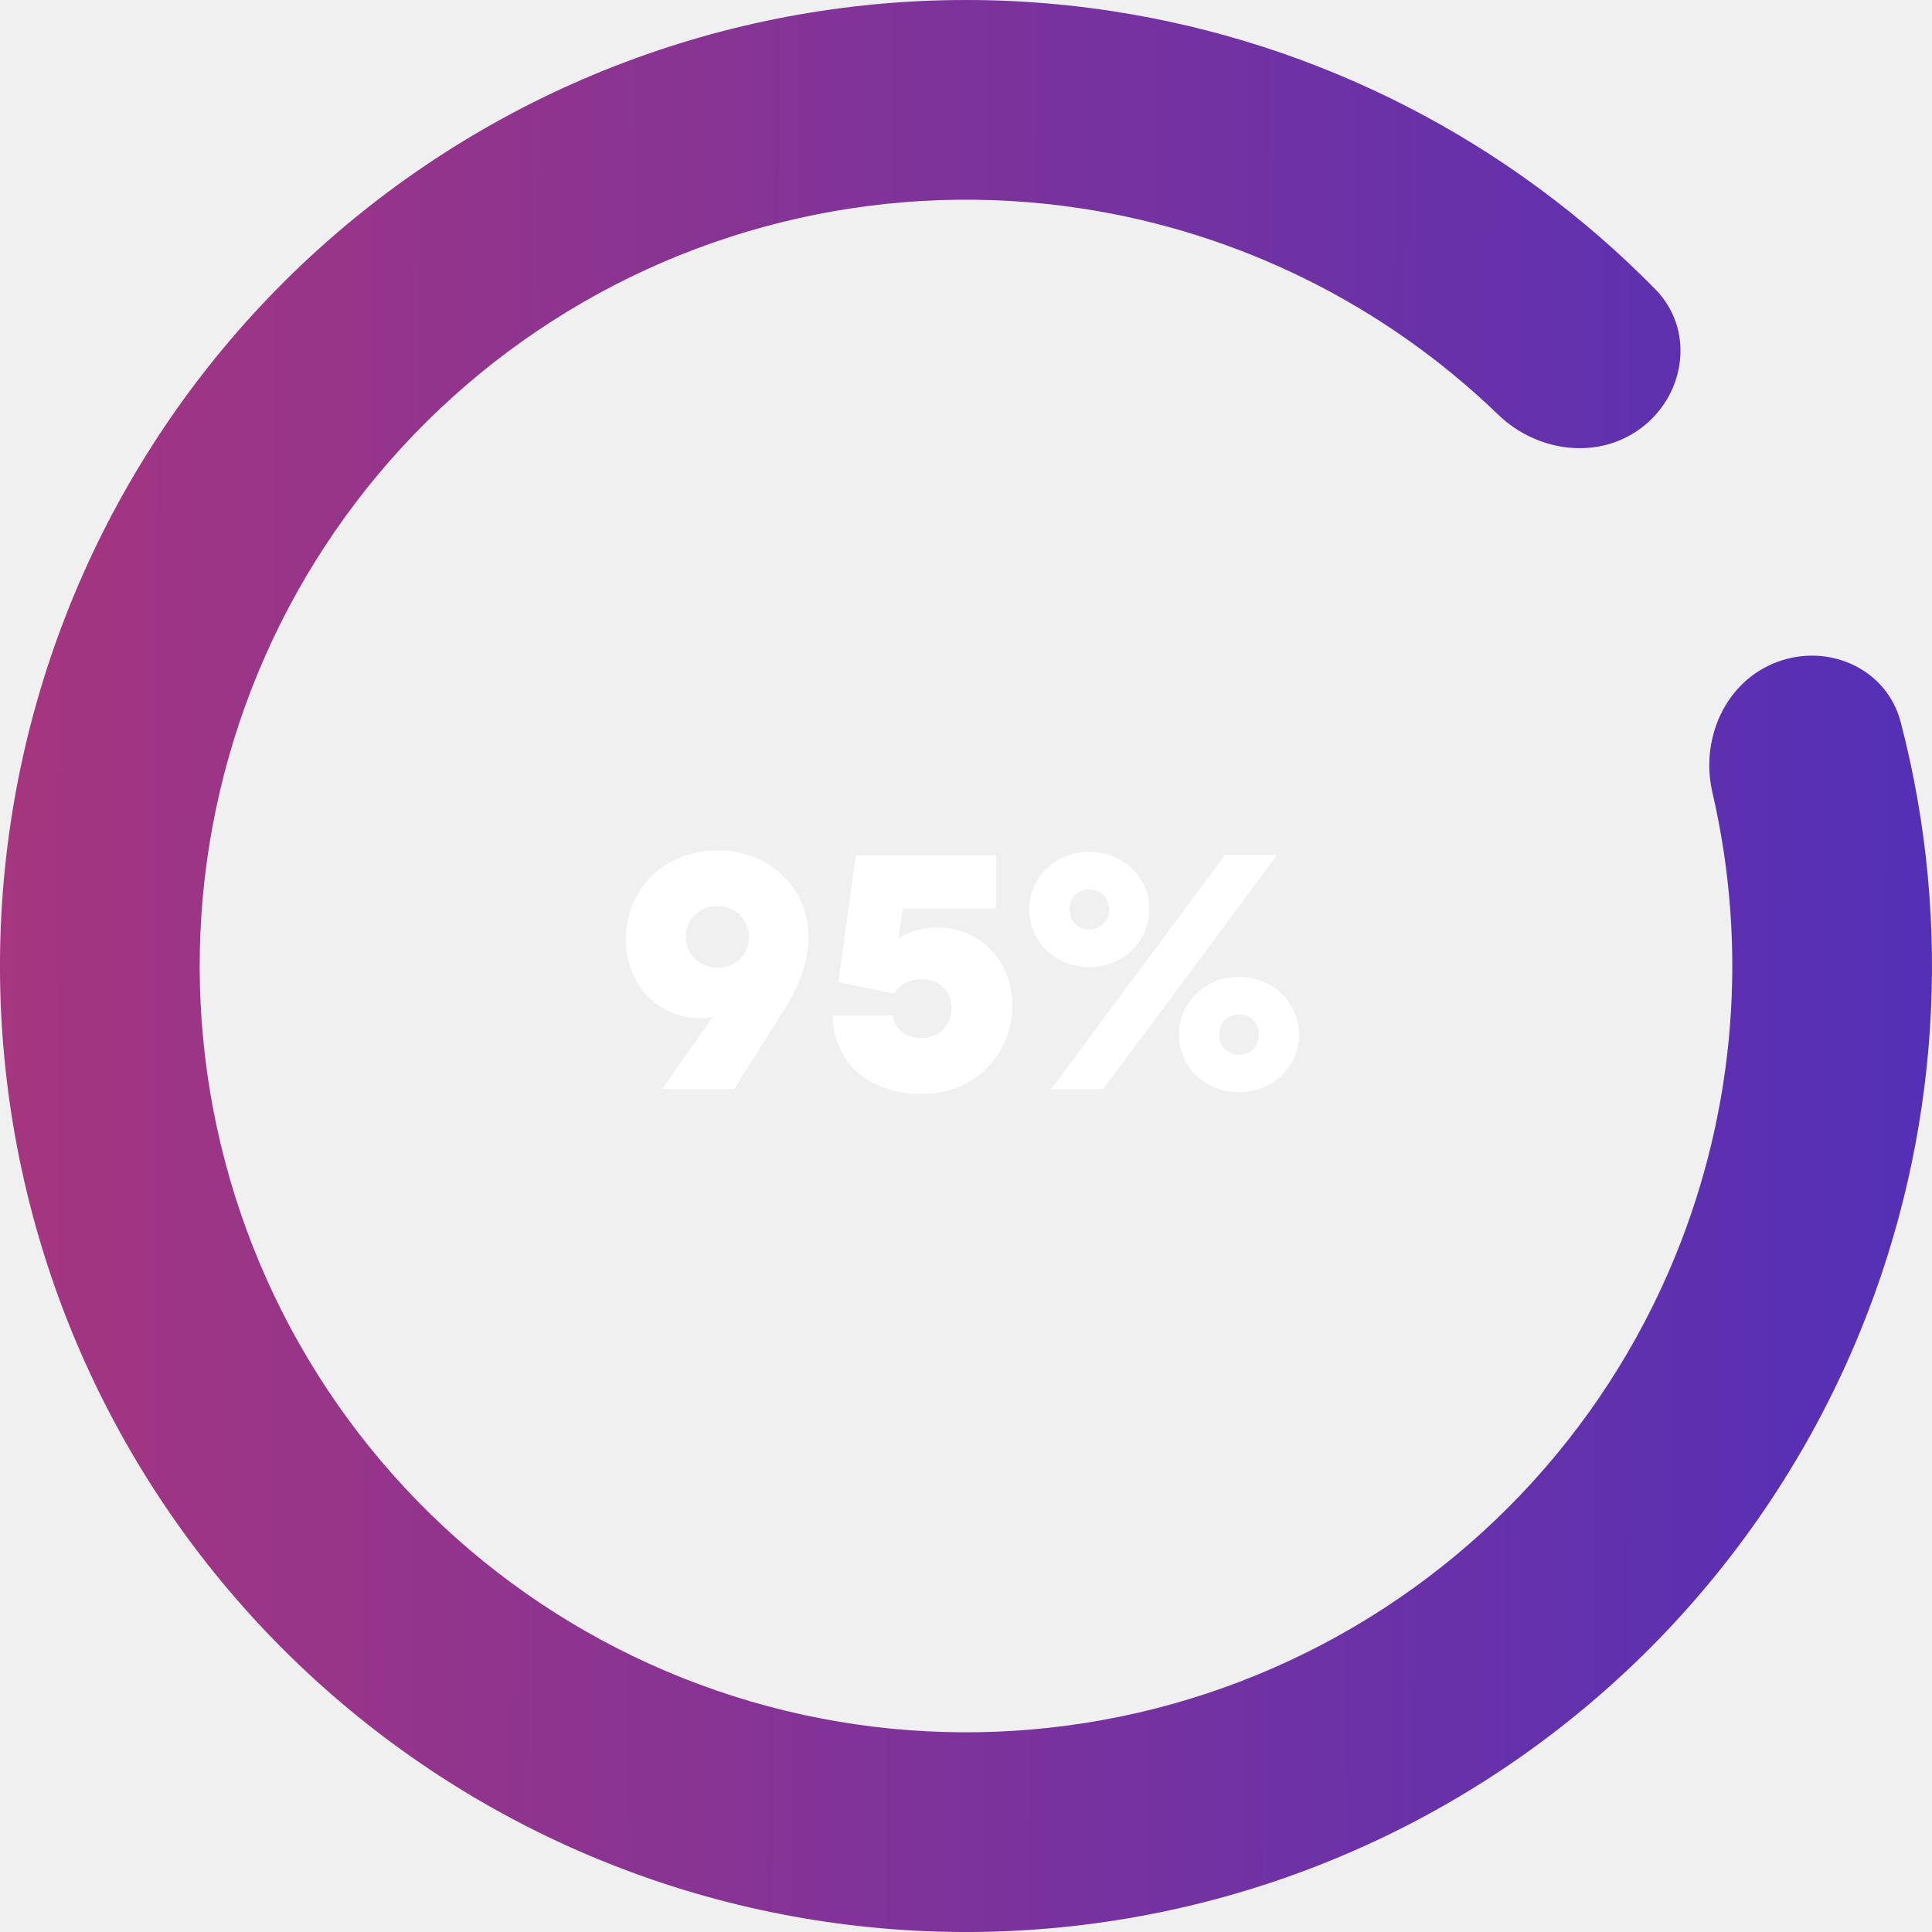
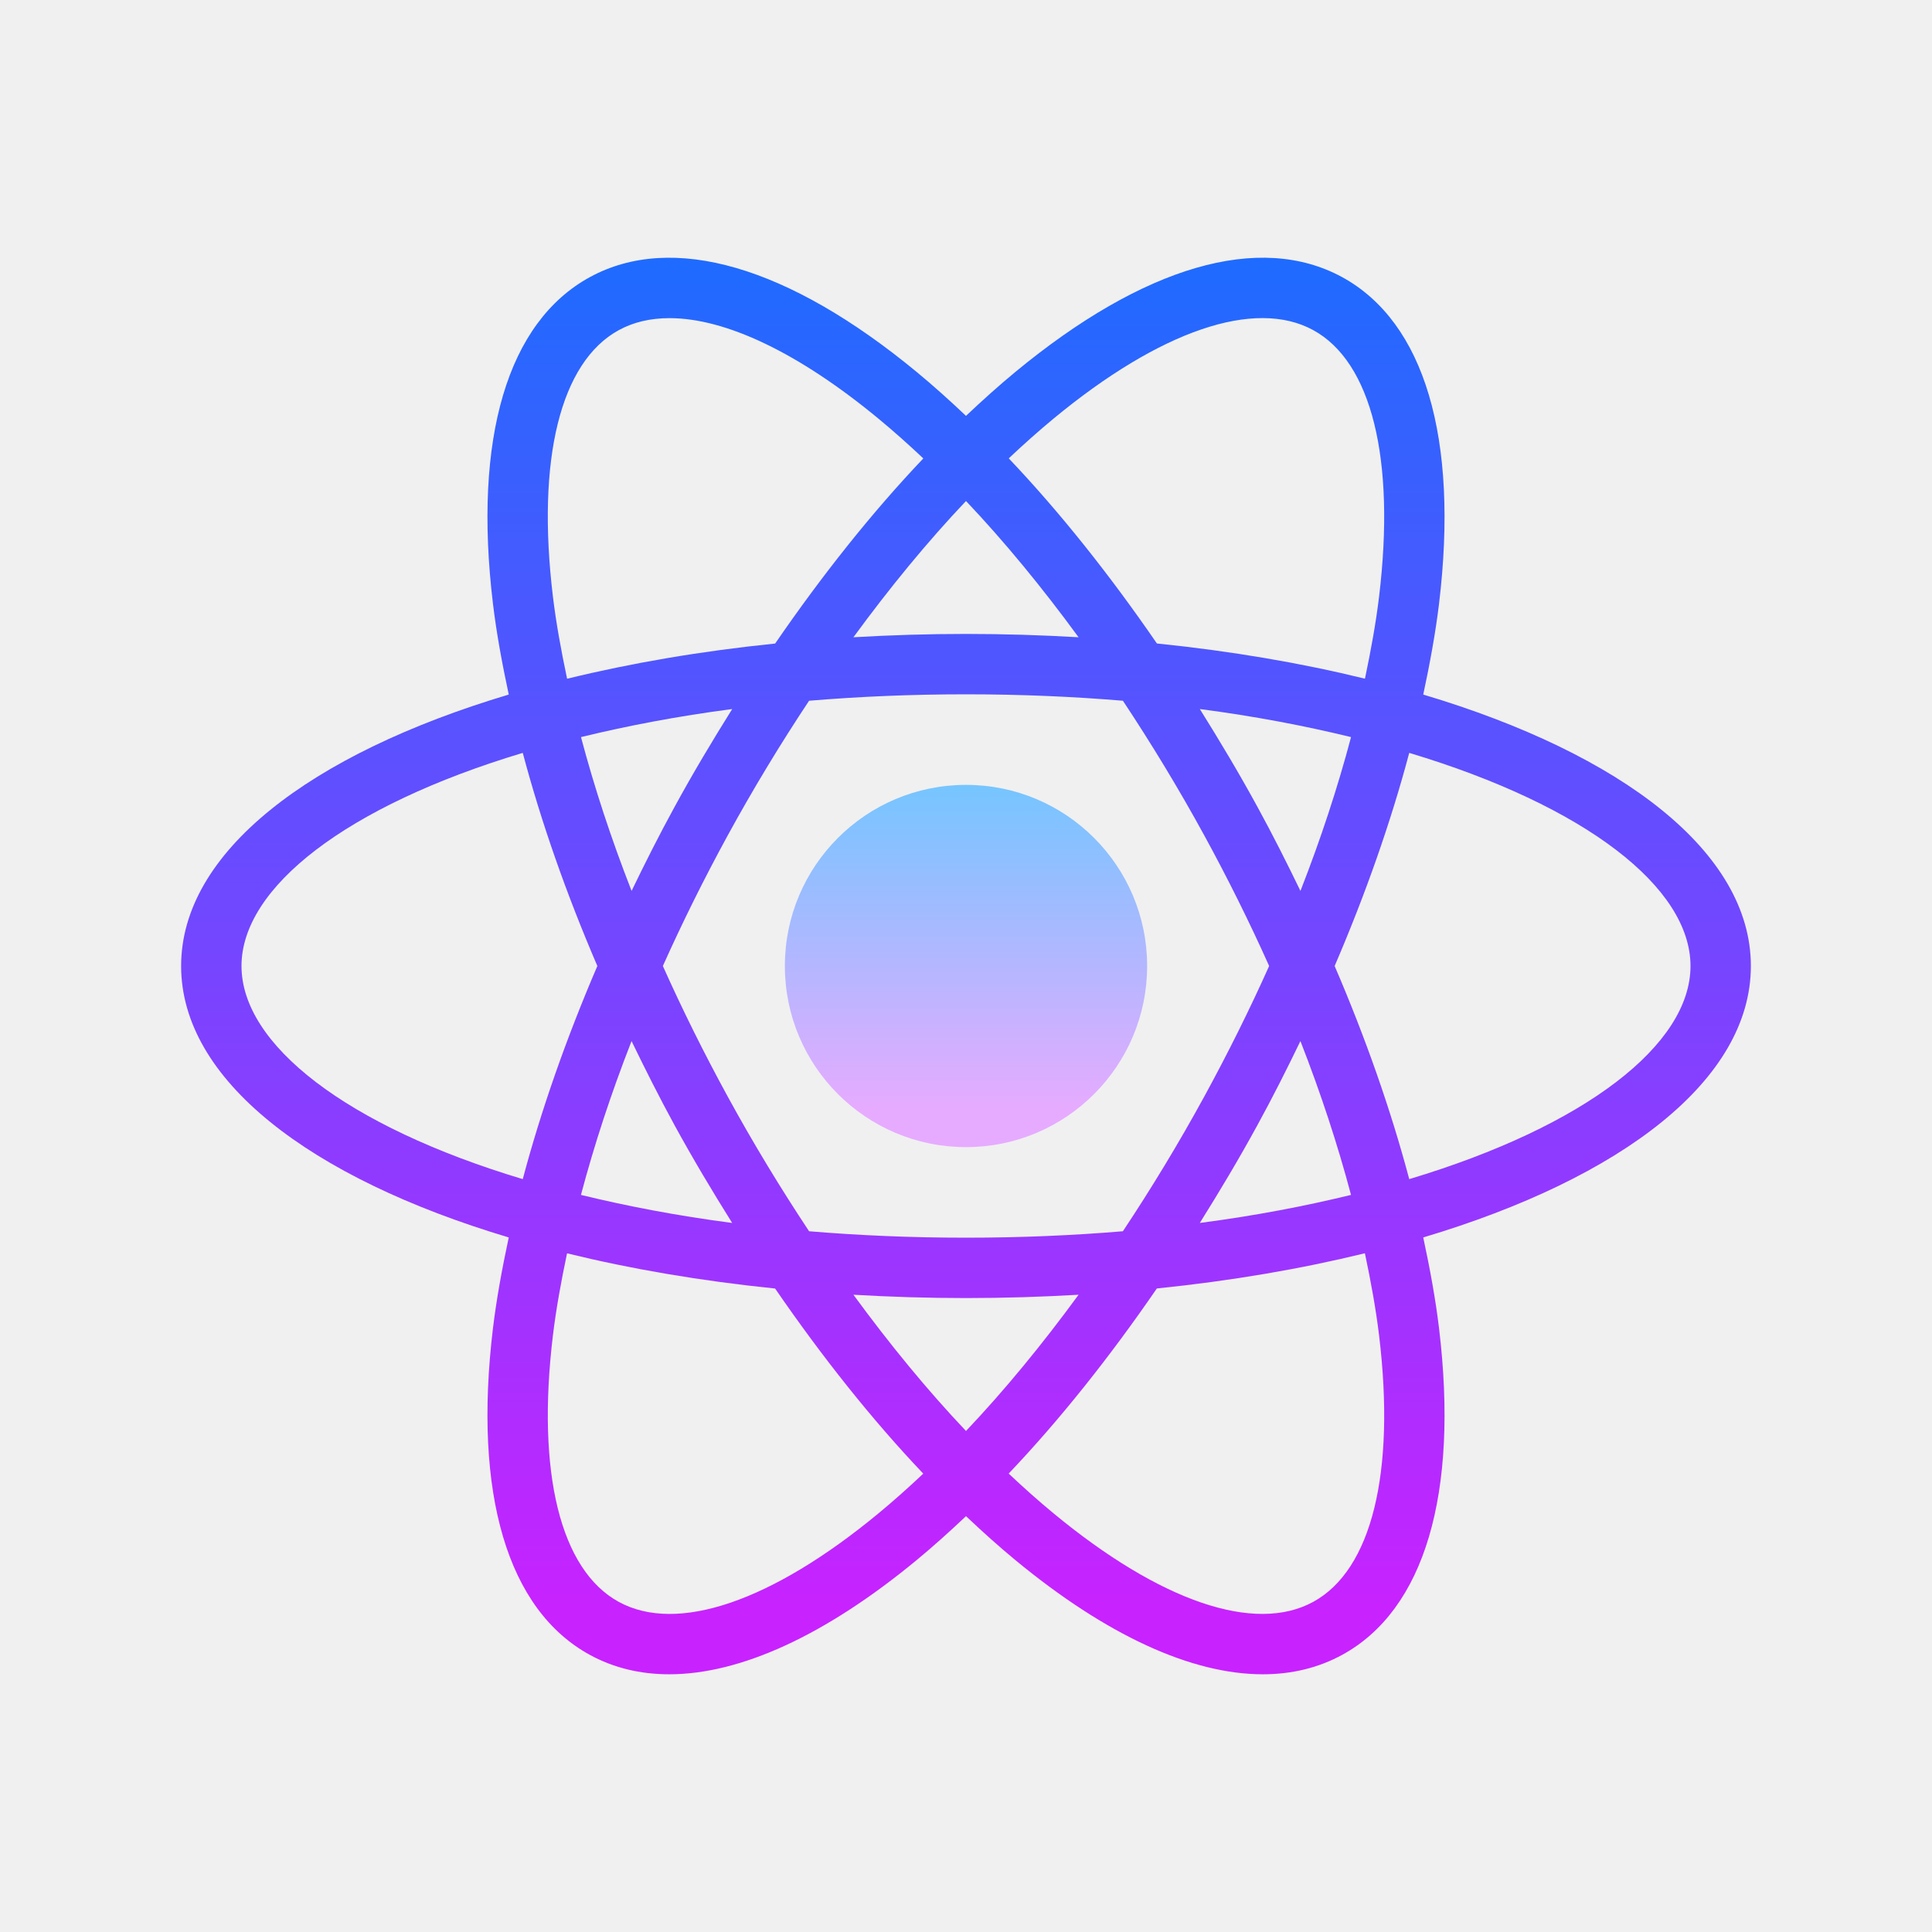
- <svg xmlns="http://www.w3.org/2000/svg" width="204" height="204" viewBox="0 0 204 204" fill="none">
-   <path d="M187.639 69.902C193.092 67.859 199.226 70.614 200.696 76.248C206.238 97.486 204.802 120.051 196.436 140.546C186.737 164.31 168.435 183.543 145.182 194.409C121.928 205.275 95.433 206.975 70.982 199.169C46.531 191.364 25.921 174.628 13.264 152.299C0.607 129.97 -3.166 103.69 2.696 78.702C8.559 53.713 23.627 31.854 44.894 17.484C66.161 3.114 92.064 -2.709 117.435 1.175C139.317 4.524 159.415 14.883 174.791 30.547C178.869 34.702 178.083 41.38 173.529 45.009C168.975 48.637 162.385 47.827 158.195 43.783C146.212 32.215 130.877 24.564 114.244 22.018C94.118 18.937 73.57 23.557 56.699 34.956C39.829 46.355 27.876 63.696 23.225 83.518C18.574 103.34 21.568 124.188 31.608 141.901C41.649 159.614 57.998 172.89 77.394 179.082C96.791 185.274 117.809 183.925 136.255 175.305C154.701 166.686 169.219 151.429 176.914 132.578C183.273 116.999 184.584 99.912 180.815 83.688C179.497 78.016 182.187 71.946 187.639 69.902Z" fill="url(#paint0_linear_16_339)" />
-   <path d="M66.08 99.16C66.08 103.804 69.32 107.512 74.036 107.512C74.648 107.512  75.08 107.44 75.332 107.296L69.896 115H77.528L83.072 106.18C84.476 103.912 85.376 101.32 85.376  98.98C85.376 93.724 81.308 89.8 75.728 89.8C70.256 89.8 66.08 93.76 66.08 99.16ZM72.416 98.908C72.416 97.072  73.892 95.668 75.764 95.668C77.636 95.668 79.076 97.108 79.076 98.944C79.076 100.78 77.636 102.184 75.764 102.184C73.892  102.184 72.416 100.744 72.416 98.908ZM94.397 104.92C94.937 104.056 95.981 103.372 97.313 103.372C99.149 103.372 100.481 104.668  100.481 106.432C100.481 108.196 99.149 109.6 97.313 109.6C95.405 109.6 94.361 108.34 94.253 107.224H87.917C88.025 112.228 91.697  115.504 97.421 115.504C102.785 115.504 106.889 111.508 106.889 106.108C106.889 101.644 103.685 97.936 98.969 97.936C97.421 97.936 96.053  98.332 94.865 99.088L95.333 95.92H105.161V90.304H90.365L88.529 103.696L94.397 104.92ZM121.357 96.028C121.357 92.608 118.585 89.944 115.021  89.944C111.457 89.944 108.685 92.608 108.685 96.028C108.685 99.448 111.457 102.112 115.021 102.112C118.585 102.112 121.357 99.448 121.357  96.028ZM117.109 96.028C117.109 97.288 116.209 98.152 115.021 98.152C113.833 98.152 112.933 97.288 112.933 96.028C112.933 94.768 113.833 93.904 115.021  93.904C116.209 93.904 117.109 94.768 117.109 96.028ZM134.857 90.268H129.349L110.989 115H116.497L134.857 90.268ZM124.489 109.24C124.489 112.66 127.261 115.324  130.825 115.324C134.389 115.324 137.161 112.66 137.161 109.24C137.161 105.82 134.389 103.156 130.825 103.156C127.261 103.156 124.489 105.82 124.489 109.24ZM128.737  109.24C128.737 107.98 129.637 107.116 130.825 107.116C132.013 107.116 132.913 107.98 132.913 109.24C132.913 110.5 132.013 111.364 130.825 111.364C129.637 111.364  128.737 110.5 128.737 109.24Z" fill="white" />
-   <defs>
-     <linearGradient id="paint0_linear_16_339" x1="-12.435" y1="91.215" x2="228.124" y2="92.098" gradientUnits="userSpaceOnUse">
-       <stop stop-color="#AA367C" />
-       <stop offset="1" stop-color="#4A2FBD" />
-     </linearGradient>
-   </defs>
+ <svg xmlns="http://www.w3.org/2000/svg" viewBox="0 0 64 64" width="256px" height="256px">
+   <linearGradient id="9GkdZLxQa1XTDblOFwLcpa" x1="32" x2="32" y1="25.213" y2="36.722" gradientUnits="userSpaceOnUse">
+     <stop offset="0" stop-color="#6dc7ff" />
+     <stop offset="1" stop-color="#e6abff" />
+   </linearGradient>
+   <circle cx="32" cy="32" r="6" fill="url(#9GkdZLxQa1XTDblOFwLcpa)" />
+   <linearGradient id="9GkdZLxQa1XTDblOFwLcpb" x1="32" x2="32" y1="7.426" y2="53.44" gradientUnits="userSpaceOnUse">
+     <stop offset="0" stop-color="#1a6dff" />
+     <stop offset="1" stop-color="#c822ff" />
+   </linearGradient>
+   <path fill="url(#9GkdZLxQa1XTDblOFwLcpb)" d="M58,32c0-3.758-4.243-7.017-10.853-8.992c0.221-1.031,0.407-2.045,0.524-3.015 c0.657-5.483-0.483-9.323-3.211-10.813c-2.729-1.489-6.574-0.372-10.831,3.146c-0.544,0.449-1.087,0.938-1.629,1.45 c-0.542-0.513-1.085-1.001-1.629-1.45C26.114,8.808,22.267,7.692,19.54,9.18c-2.728,1.489-3.868,5.329-3.211,10.813 c0.116,0.971,0.303,1.984,0.524,3.015C10.243,24.983,6,28.242,6,32s4.243,7.017,10.853,8.992c-0.221,1.031-0.407,2.045-0.524,3.015 c-0.657,5.483,0.483,9.323,3.211,10.813c0.789,0.431,1.67,0.643,2.628,0.643c2.357,0,5.177-1.287,8.203-3.788 c0.544-0.449,1.087-0.938,1.629-1.45c0.542,0.513,1.085,1.001,1.629,1.45c3.026,2.501,5.846,3.788,8.203,3.788 c0.958,0,1.84-0.213,2.628-0.643c2.728-1.489,3.868-5.329,3.211-10.813c-0.116-0.971-0.303-1.984-0.524-3.015 C53.757,39.017,58,35.758,58,32z M34.902,13.866c3.53-2.917,6.665-3.987,8.599-2.931c1.934,1.055,2.729,4.27,2.184,8.818 c-0.105,0.879-0.273,1.796-0.469,2.729c-2.117-0.519-4.43-0.915-6.892-1.166c-1.564-2.275-3.215-4.351-4.908-6.132 C33.91,14.718,34.406,14.276,34.902,13.866z M39.899,36.313c-0.853,1.562-1.76,3.055-2.702,4.474C35.546,40.925,33.811,41,32,41 s-3.546-0.075-5.198-0.213c-0.941-1.42-1.849-2.912-2.702-4.474c-0.784-1.435-1.499-2.878-2.142-4.313 c0.643-1.434,1.358-2.877,2.142-4.313c0.853-1.562,1.76-3.055,2.702-4.474C28.454,23.075,30.189,23,32,23s3.546,0.075,5.198,0.213 c0.941,1.42,1.849,2.912,2.702,4.474c0.784,1.435,1.499,2.878,2.142,4.313C41.399,33.434,40.683,34.877,39.899,36.313z M43.078,34.487c0.68,1.739,1.238,3.444,1.676,5.096c-1.544,0.376-3.21,0.694-5.009,0.929c0.657-1.05,1.3-2.124,1.909-3.241 C42.161,36.346,42.629,35.416,43.078,34.487z M32,47.403c-1.272-1.341-2.522-2.863-3.729-4.513C29.487,42.961,30.73,43,32,43 s2.513-0.039,3.729-0.11C34.522,44.54,33.272,46.062,32,47.403z M24.254,40.512c-1.799-0.235-3.465-0.553-5.009-0.929 c0.438-1.652,0.996-3.358,1.676-5.096c0.45,0.93,0.918,1.859,1.423,2.785C22.954,38.388,23.597,39.462,24.254,40.512z M20.922,29.513c-0.68-1.739-1.238-3.445-1.676-5.096c1.544-0.376,3.21-0.694,5.009-0.929c-0.657,1.05-1.3,2.124-1.909,3.241 C21.839,27.654,21.371,28.584,20.922,29.513z M32,16.597c1.272,1.341,2.522,2.863,3.729,4.513C34.513,21.039,33.27,21,32,21 s-2.513,0.039-3.729,0.11C29.478,19.46,30.728,17.938,32,16.597z M41.655,26.729c-0.609-1.116-1.252-2.19-1.909-3.241 c1.799,0.235,3.465,0.553,5.009,0.929c-0.438,1.652-0.996,3.358-1.676,5.096C42.629,28.584,42.161,27.654,41.655,26.729z M18.315,19.754c-0.546-4.549,0.25-7.764,2.184-8.818c0.488-0.267,1.053-0.397,1.681-0.397c1.86,0,4.278,1.147,6.918,3.328 c0.496,0.41,0.993,0.852,1.488,1.319c-1.693,1.781-3.345,3.856-4.908,6.132c-2.463,0.251-4.776,0.648-6.892,1.166 C18.588,21.55,18.421,20.633,18.315,19.754z M8,32c0-2.6,3.47-5.303,9.317-7.06c0.606,2.279,1.437,4.654,2.471,7.06 c-1.034,2.407-1.865,4.782-2.471,7.06C11.47,37.303,8,34.6,8,32z M29.098,50.134c-3.53,2.917-6.662,3.989-8.599,2.931 c-1.934-1.055-2.729-4.27-2.184-8.818c0.105-0.879,0.273-1.796,0.469-2.729c2.117,0.519,4.43,0.915,6.892,1.166 c1.564,2.275,3.215,4.351,4.908,6.132C30.09,49.282,29.594,49.724,29.098,50.134z M45.685,44.246 c0.546,4.549-0.25,7.764-2.184,8.818c-1.934,1.059-5.068-0.014-8.599-2.931c-0.496-0.41-0.993-0.852-1.488-1.319 c1.693-1.781,3.345-3.856,4.908-6.132c2.463-0.251,4.776-0.648,6.892-1.166C45.412,42.45,45.579,43.367,45.685,44.246z M46.683,39.06c-0.606-2.279-1.437-4.654-2.471-7.06c1.034-2.407,1.865-4.782,2.471-7.06C52.53,26.697,56,29.4,56,32 S52.53,37.303,46.683,39.06z" />
</svg>
